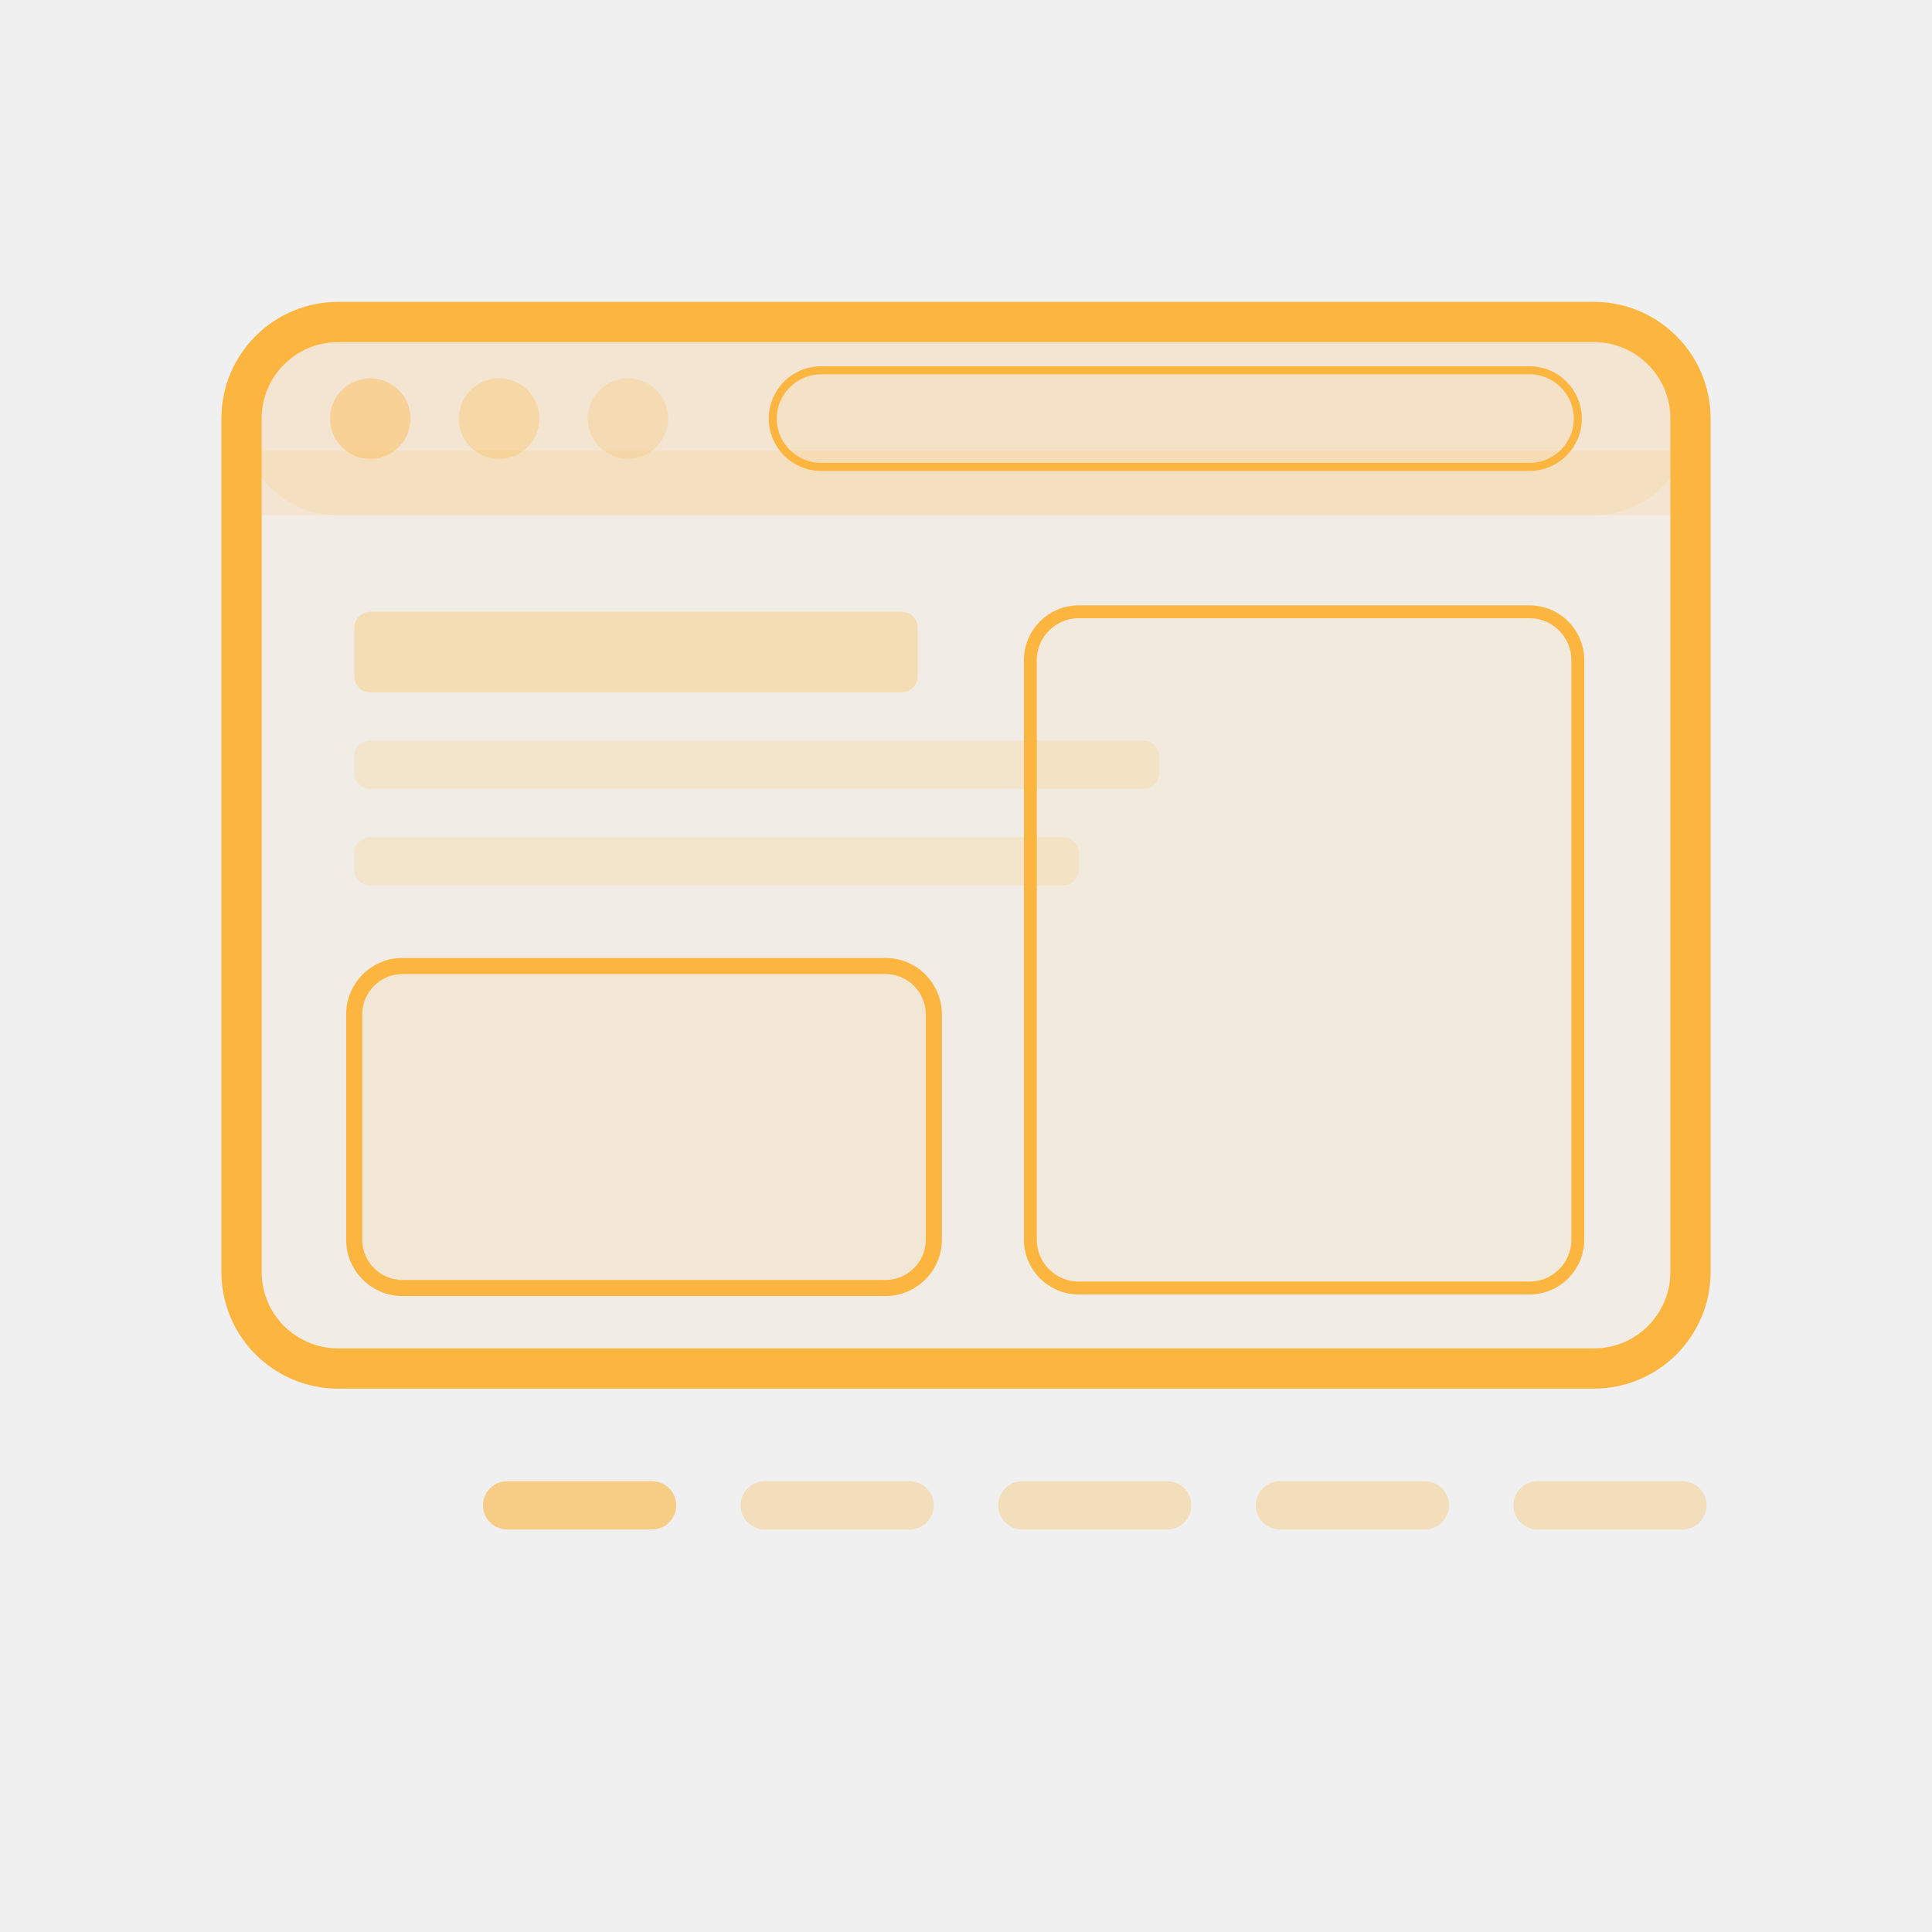
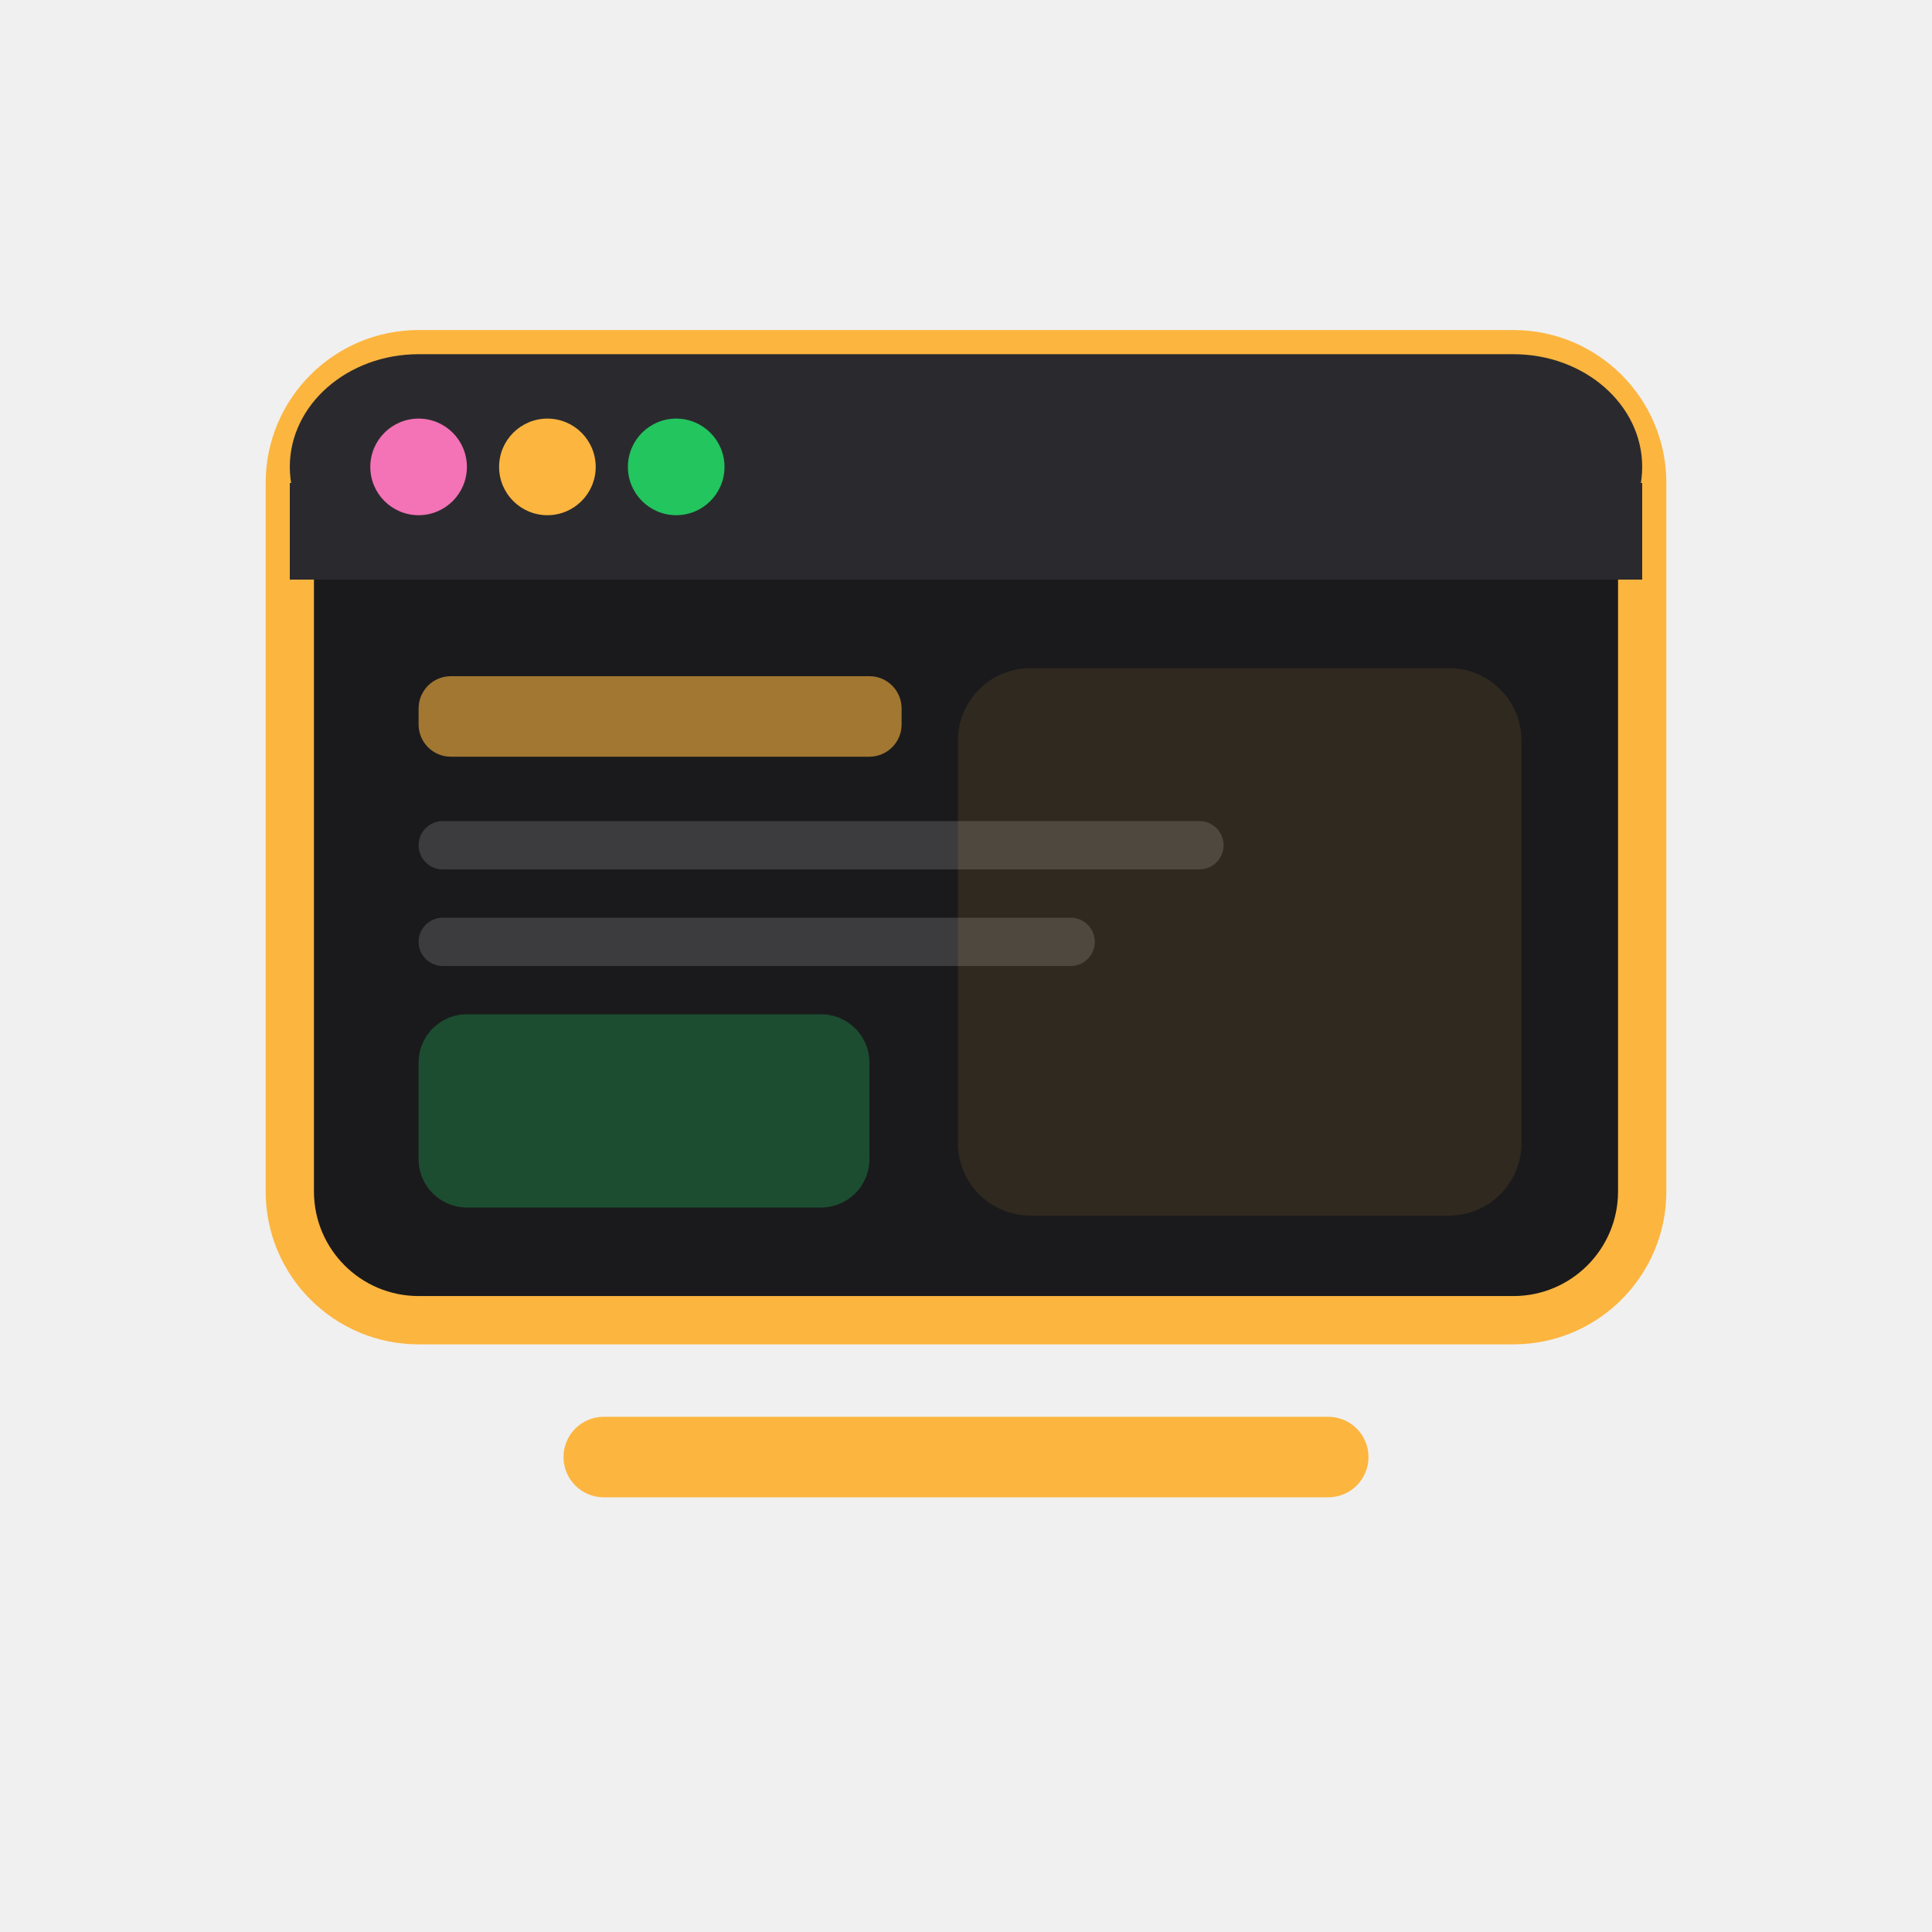
<svg xmlns="http://www.w3.org/2000/svg" viewBox="0 0 120 120" fill="none">
-   <rect x="15" y="20" width="90" height="65" rx="6" stroke="#FCB53F" stroke-width="2.5" fill="rgba(252,181,63,0.06)" />
-   <rect x="15" y="20" width="90" height="12" rx="6" fill="rgba(252,181,63,0.12)" />
-   <rect x="15" y="28" width="90" height="4" fill="rgba(252,181,63,0.12)" />
-   <circle cx="23" cy="26" r="2.5" fill="#FCB53F" opacity="0.4" />
-   <circle cx="31" cy="26" r="2.5" fill="#FCB53F" opacity="0.3" />
-   <circle cx="39" cy="26" r="2.5" fill="#FCB53F" opacity="0.2" />
-   <rect x="48" y="23" width="50" height="6" rx="3" fill="rgba(252,181,63,0.08)" stroke="#FCB53F" stroke-width="0.5" />
-   <rect x="22" y="38" width="35" height="5" rx="1" fill="#FCB53F" opacity="0.3" />
-   <rect x="22" y="46" width="50" height="3" rx="1" fill="#FCB53F" opacity="0.15" />
-   <rect x="22" y="52" width="45" height="3" rx="1" fill="#FCB53F" opacity="0.15" />
-   <rect x="22" y="60" width="36" height="20" rx="3" fill="rgba(252,181,63,0.1)" stroke="#FCB53F" stroke-width="1" />
-   <rect x="64" y="38" width="34" height="42" rx="3" fill="rgba(252,181,63,0.05)" stroke="#FCB53F" stroke-width="0.8" />
-   <rect x="30" y="92" width="12" height="3" rx="1.5" fill="#FCB53F" opacity="0.6" />
-   <rect x="46" y="92" width="12" height="3" rx="1.5" fill="#FCB53F" opacity="0.3" />
-   <rect x="62" y="92" width="12" height="3" rx="1.5" fill="#FCB53F" opacity="0.3" />
-   <rect x="78" y="92" width="12" height="3" rx="1.5" fill="#FCB53F" opacity="0.3" />
-   <rect x="94" y="92" width="12" height="3" rx="1.5" fill="#FCB53F" opacity="0.3" />
+   <rect x="18" y="22" width="84" height="60" rx="8" fill="#1a1a1c" stroke="#FCB53F" stroke-width="3" />
+   <rect x="18" y="22" width="84" height="14" rx="8" fill="#2a2a2e" />
+   <rect x="18" y="30" width="84" height="6" fill="#2a2a2e" />
+   <circle cx="26" cy="29" r="3" fill="#f472b6" />
+   <circle cx="34" cy="29" r="3" fill="#FCB53F" />
+   <circle cx="42" cy="29" r="3" fill="#22c55e" />
+   <rect x="26" y="42" width="30" height="5" rx="2" fill="#FCB53F" opacity="0.6" />
+   <rect x="26" y="51" width="50" height="3" rx="1.5" fill="#fff" opacity="0.15" />
+   <rect x="26" y="57" width="42" height="3" rx="1.5" fill="#fff" opacity="0.15" />
+   <rect x="26" y="63" width="28" height="12" rx="3" fill="#22c55e" opacity="0.3" />
+   <rect x="60" y="42" width="34" height="33" rx="4" fill="#FCB53F" opacity="0.1" stroke="#FCB53F" stroke-width="1" />
+   <rect x="35" y="88" width="50" height="5" rx="2.5" fill="#FCB53F" />
</svg>
